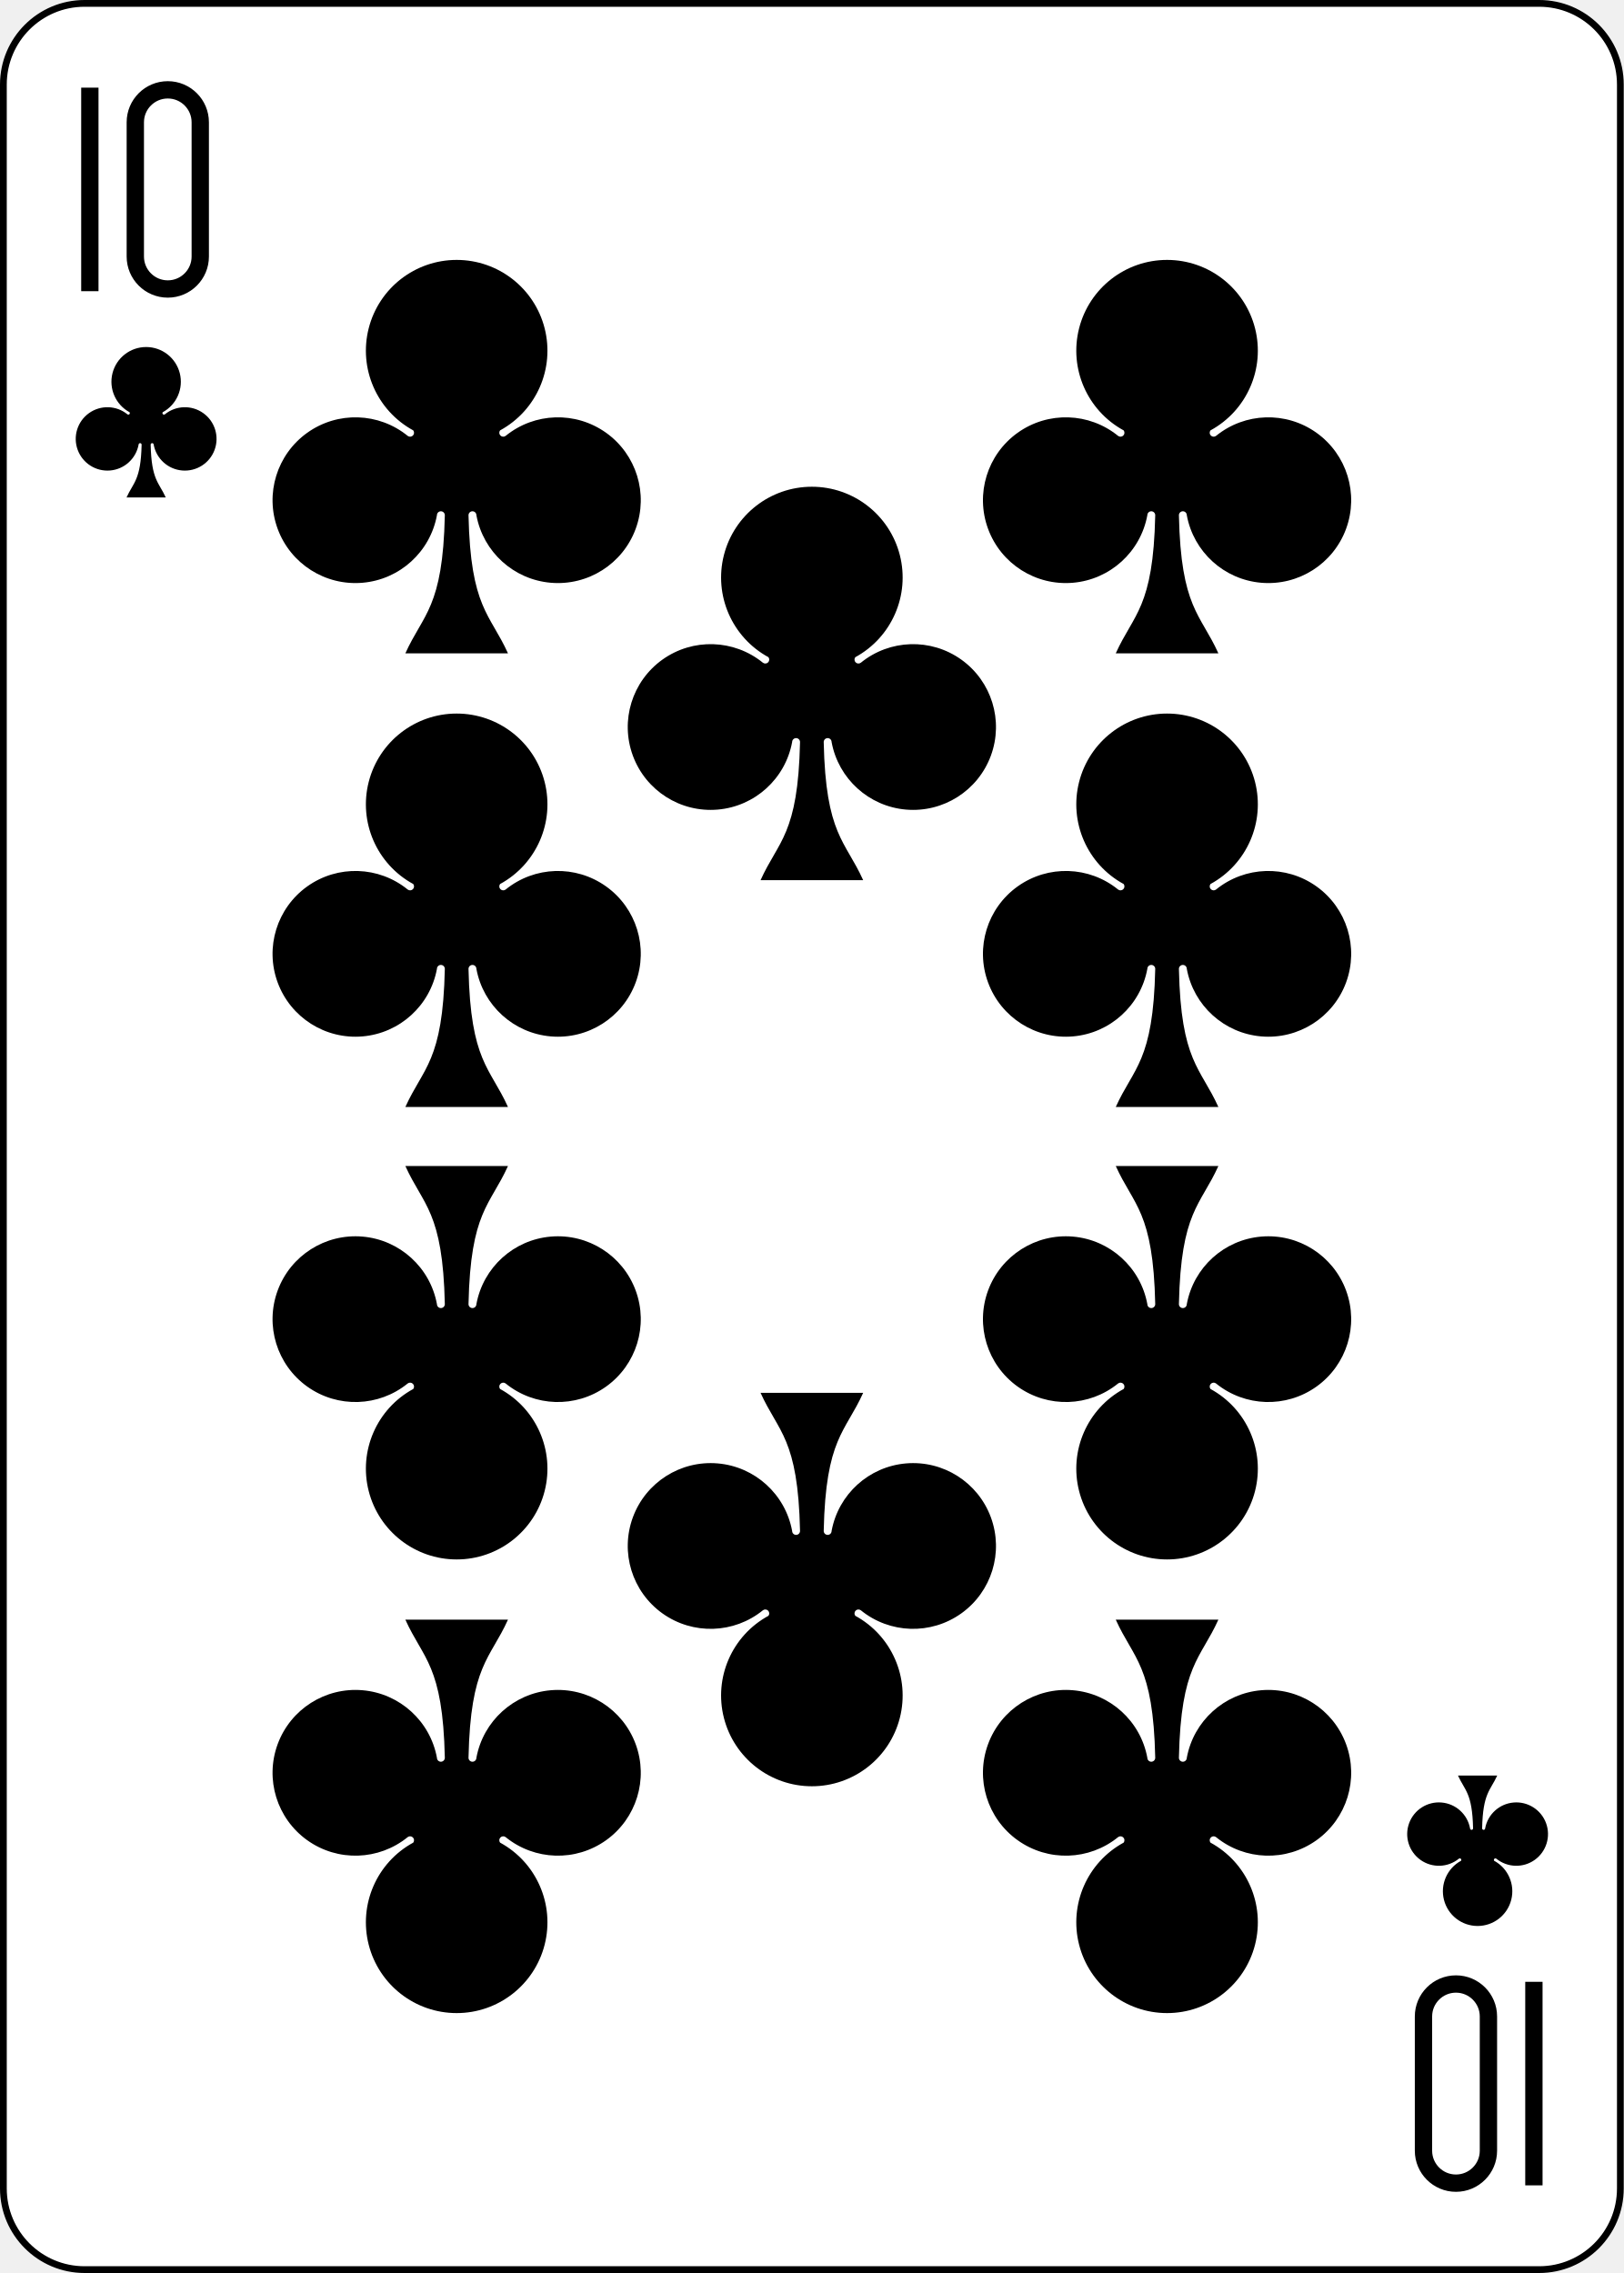
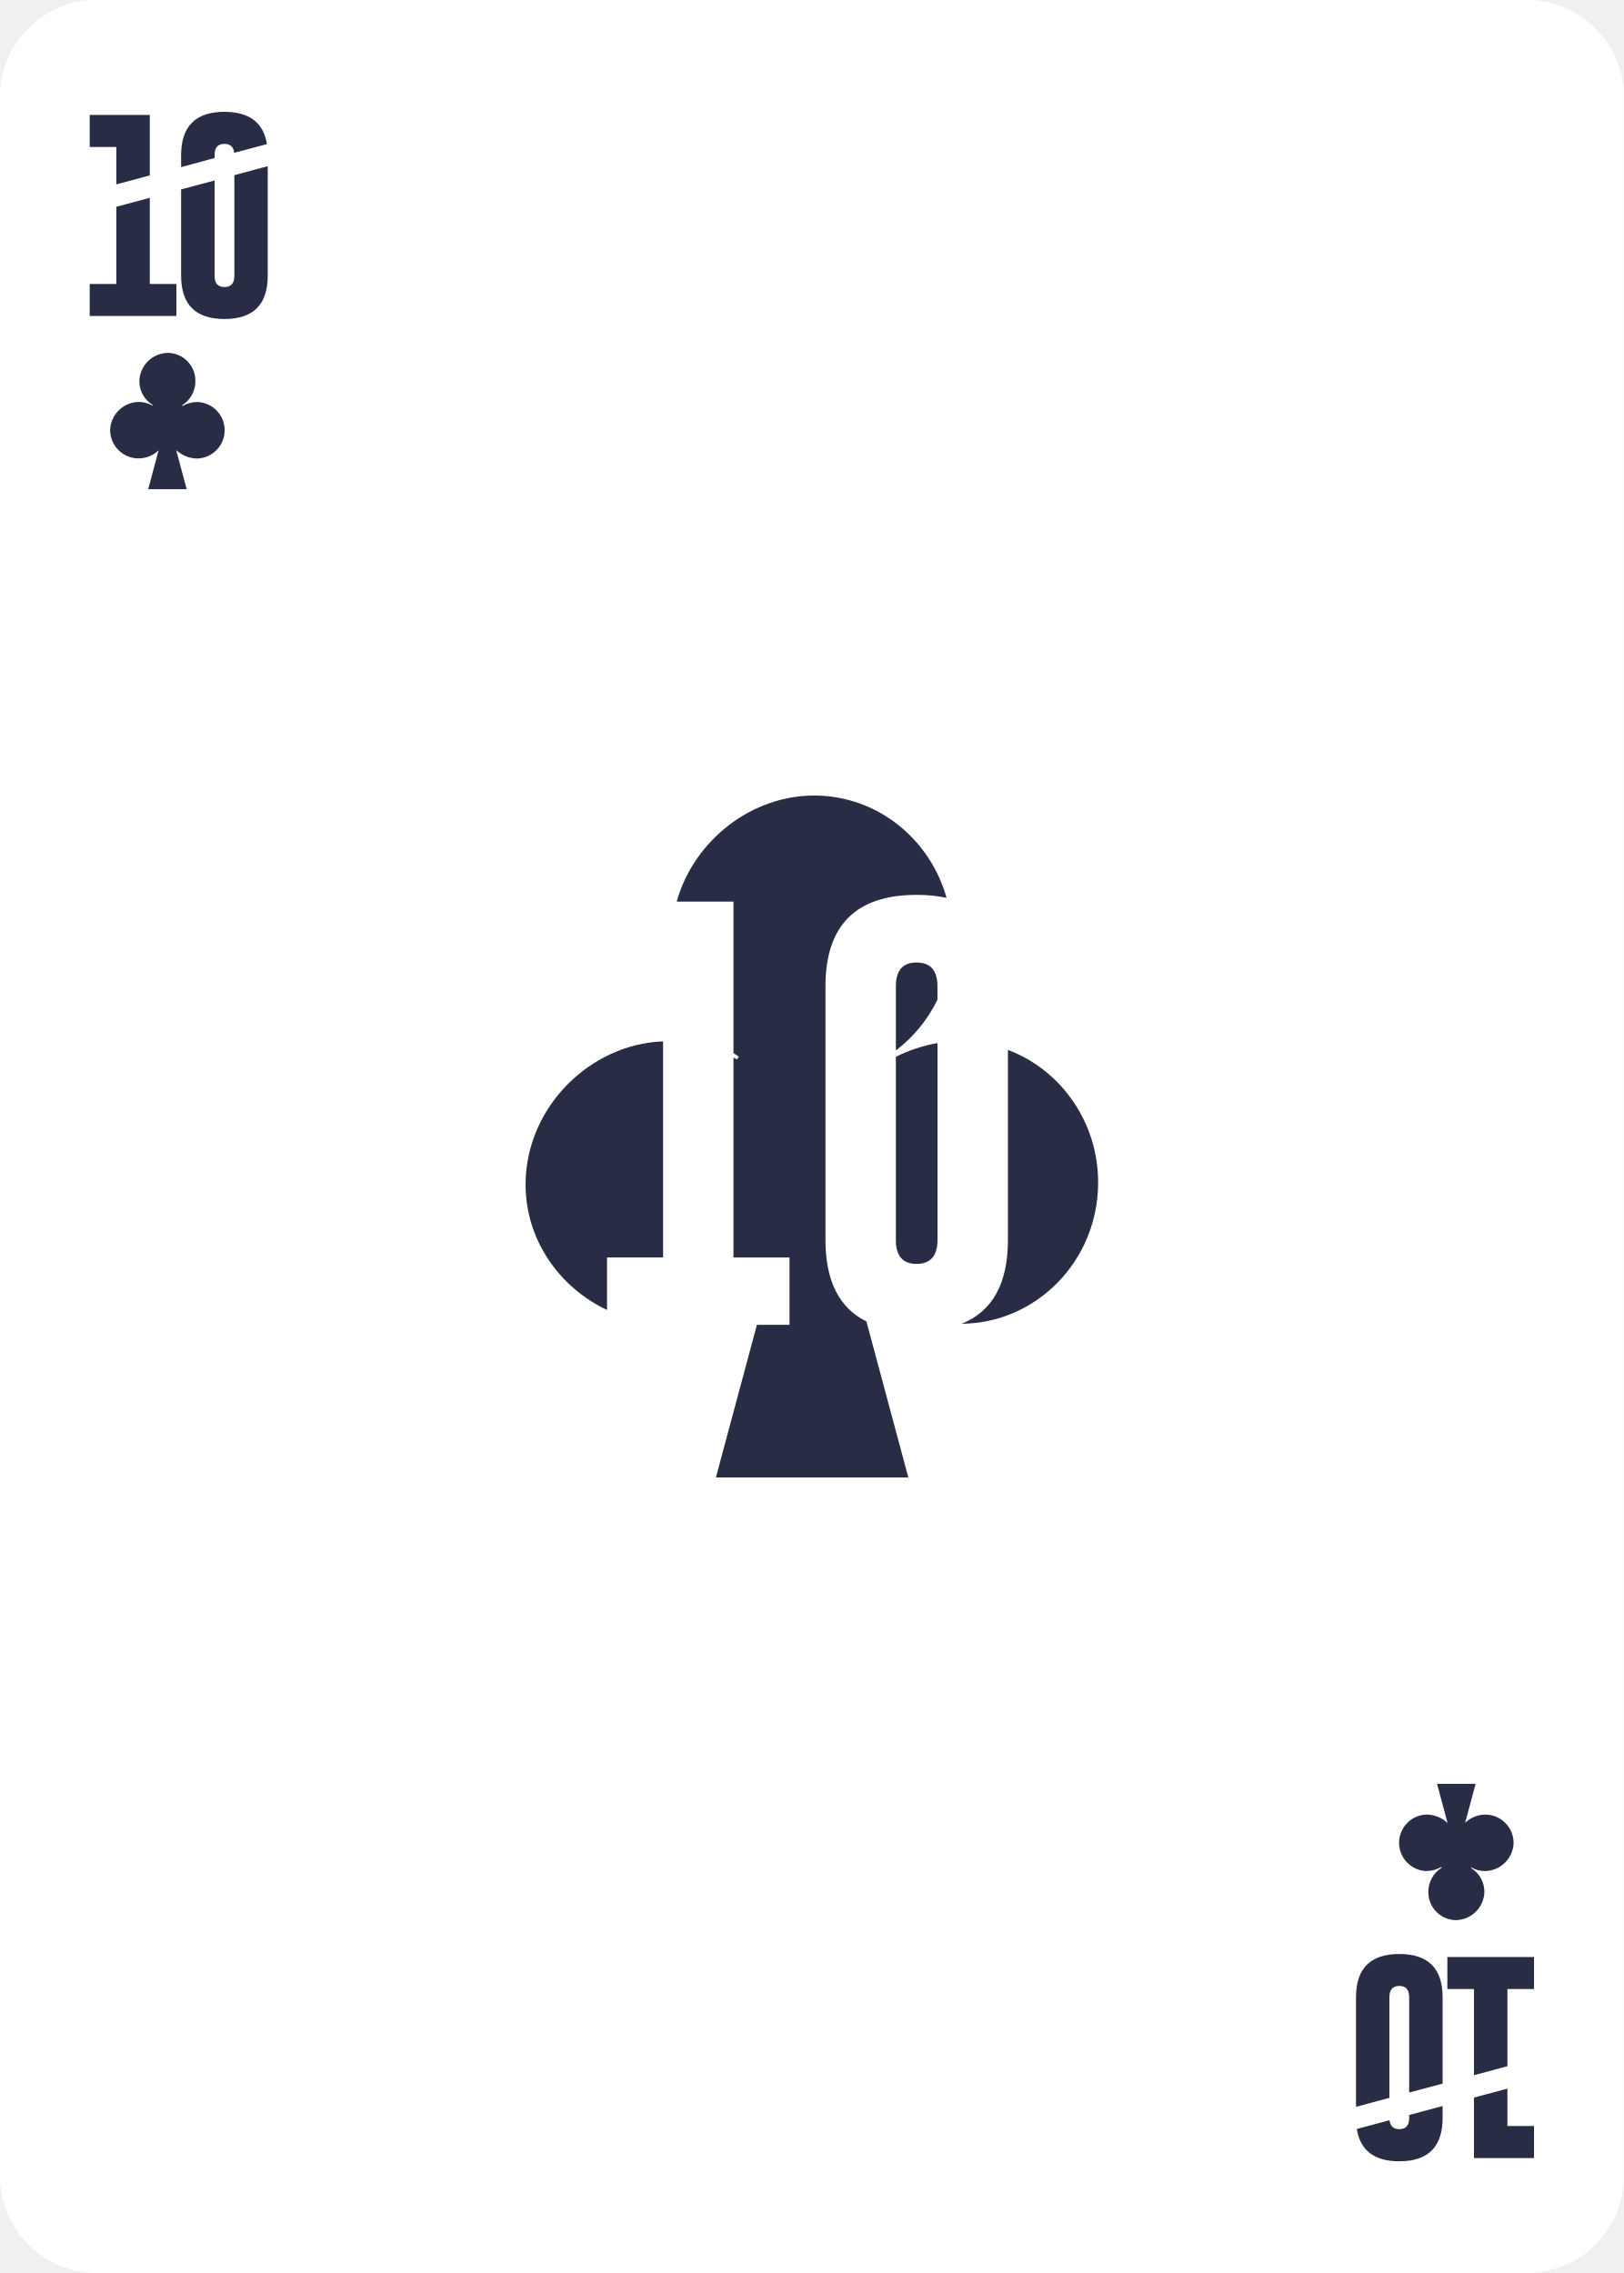
- <svg xmlns="http://www.w3.org/2000/svg" xmlns:xlink="http://www.w3.org/1999/xlink" width="2.5in" height="3.5in" viewBox="-120 -168 240 336" preserveAspectRatio="none" class="card" face="TC">
-   <symbol id="C" viewBox="-600 -600 1200 1200" preserveAspectRatio="xMinYMid">
-     <path d="M30 150C35 385 85 400 130 500L-130 500C-85 400 -35 385 -30 150A10 10 0 0 0 -50 150A210 210 0 1 1 -124 -51A10 10 0 0 0 -110 -65A230 230 0 1 1 110 -65A10 10 0 0 0 124 -51A210 210 0 1 1 50 150A10 10 0 0 0 30 150Z" fill="black" />
-   </symbol>
-   <symbol id="CT" viewBox="-500 -500 1000 1000" preserveAspectRatio="xMinYMid">
-     <path d="M-260 430L-260 -430M-50 0L-50 -310A150 150 0 0 1 250 -310L250 310A150 150 0 0 1 -50 310Z" stroke="black" stroke-width="80" stroke-linecap="square" stroke-miterlimit="1.5" fill="none" />
-   </symbol>
-   <rect width="239" height="335" x="-119.5" y="-167.5" rx="12" ry="12" fill="white" stroke="black" />
-   <use xlink:href="#CT" height="32" width="32" x="-114.4" y="-156" />
-   <use xlink:href="#C" height="26.769" width="26.769" x="-111.784" y="-119" />
-   <use xlink:href="#C" height="70" width="70" x="-87.501" y="-135.588" />
-   <use xlink:href="#C" height="70" width="70" x="17.501" y="-135.588" />
-   <use xlink:href="#C" height="70" width="70" x="-87.501" y="-68.529" />
-   <use xlink:href="#C" height="70" width="70" x="17.501" y="-68.529" />
-   <use xlink:href="#C" height="70" width="70" x="-35" y="-102.058" />
-   <g transform="rotate(180)">
-     <use xlink:href="#CT" height="32" width="32" x="-114.4" y="-156" />
-     <use xlink:href="#C" height="26.769" width="26.769" x="-111.784" y="-119" />
-     <use xlink:href="#C" height="70" width="70" x="-87.501" y="-135.588" />
-     <use xlink:href="#C" height="70" width="70" x="17.501" y="-135.588" />
-     <use xlink:href="#C" height="70" width="70" x="-87.501" y="-68.529" />
-     <use xlink:href="#C" height="70" width="70" x="17.501" y="-68.529" />
-     <use xlink:href="#C" height="70" width="70" x="-35" y="-102.058" />
+ <svg xmlns="http://www.w3.org/2000/svg" viewBox="0 0 750 1050">
+   <defs>
+     <style>.cls-1{fill:none;}.cls-2{fill:#fff;}.cls-3{clip-path:url(#clip-path);}.cls-4{fill:#282c44;}</style>
+     <clipPath id="clip-path">
+       <rect class="cls-1" x="-36" y="-36" width="822" height="1122" />
+     </clipPath>
+   </defs>
+   <g id="Ebene_2" data-name="Ebene 2">
+     <rect class="cls-2" width="750" height="1049.95" rx="44.82" />
+     <rect class="cls-2" width="750" height="1049.95" rx="44.82" />
+   </g>
+   <g id="Ebene_1_Kopie_2" data-name="Ebene 1 Kopie 2">
+     <g class="cls-3">
+       <path class="cls-4" d="M91.18,185.7a13.53,13.53,0,0,0-6.85,1.84l-.22-.32a13.1,13.1,0,0,0,6.14-11A12.9,12.9,0,0,0,77.67,163a13.43,13.43,0,0,0-13.31,13.09,12.84,12.84,0,0,0,6.21,11l-.17.25a13.16,13.16,0,0,0-6.21-1.67,13.43,13.43,0,0,0-13.32,13.09,13.13,13.13,0,0,0,13,13A13.42,13.42,0,0,0,73.28,208l-4.83,18H86.23l-4.86-18.1a14.39,14.39,0,0,0,9.53,3.91,13.06,13.06,0,0,0,.28-26.11" />
+       <path class="cls-4" d="M658.82,864.3a13.53,13.53,0,0,0,6.85-1.84l.22.32a13.1,13.1,0,0,0-6.14,11A12.9,12.9,0,0,0,672.33,887a13.43,13.43,0,0,0,13.31-13.09,12.84,12.84,0,0,0-6.21-11l.17-.25a13.16,13.16,0,0,0,6.21,1.67,13.43,13.43,0,0,0,13.32-13.09,13.13,13.13,0,0,0-13-13,13.42,13.42,0,0,0-9.38,3.79l4.83-18H663.77l4.86,18.1a14.39,14.39,0,0,0-9.53-3.91,13.06,13.06,0,0,0-.28,26.11" />
+     </g>
+     <path class="cls-4" d="M413.8,572.85q0,11,9.57,11t9.67-11v-91a69.12,69.12,0,0,0-19.24,6.33Z" />
+     <path class="cls-4" d="M423.47,444.63h-.19q-9.48,0-9.48,11v29.63A65.15,65.15,0,0,0,433,461.8v-6.14Q433,444.64,423.47,444.63Z" />
+     <path class="cls-4" d="M280.39,580.86h25.88V481.05c-33.85,1.3-63.11,30.41-63.5,65.4-.29,26.07,15.55,48.25,37.62,58.69Z" />
+     <path class="cls-4" d="M465.56,485v87.85q0,30-21.34,38.66c34.52-.33,62.61-28.92,63-64.5C507.54,518.62,490.13,494.27,465.56,485Z" />
+     <path class="cls-4" d="M381.28,572.85V455.66q0-42.27,42.09-42.28a64.18,64.18,0,0,1,13.84,1.38c-7.55-27-31.64-46.92-60.43-47.26-29.61-.34-56.31,20.78-64.22,49h26.23v70c.82.56,1.64,1.1,2.49,1.62l-.86,1.26c-.54-.3-1.08-.59-1.63-.87v92.38h25.88V612H349.61L330.68,682.5h88.87L400.2,610.44Q381.3,601.11,381.28,572.85Z" />
+     <polygon class="cls-4" points="53.73 85.17 69.18 81.03 69.18 53.1 41.44 53.1 41.44 67.89 53.73 67.89 53.73 85.17" />
+     <polygon class="cls-4" points="69.18 91.38 53.73 95.52 53.73 131.17 41.44 131.17 41.44 145.96 81.47 145.96 81.47 131.17 69.18 131.17 69.18 91.38" />
+     <polygon class="cls-4" points="680.82 958.62 696.27 954.48 696.27 918.83 708.56 918.83 708.56 904.04 668.53 904.04 668.53 918.83 680.82 918.83 680.82 958.62" />
+     <polygon class="cls-4" points="696.27 964.83 680.82 968.97 680.82 996.9 708.56 996.9 708.56 982.11 696.27 982.11 696.27 964.83" />
+     <path class="cls-4" d="M641.75,969.09V922.64c0-3.5,1.53-5.24,4.59-5.24s4.55,1.74,4.55,5.24v44l15.45-4.14V922.64q0-20-20-20t-20,20v50.59Z" />
+     <path class="cls-4" d="M650.89,977v1.31c0,3.5-1.5,5.24-4.5,5.24h-.09q-4,0-4.48-4.12l-15.12,4.05q2.4,14.91,19.64,14.92,20,0,20-20.09v-5.45Z" />
+     <path class="cls-4" d="M99.11,73V71.7c0-3.5,1.5-5.24,4.5-5.24h.09q4,0,4.48,4.12l15.12-4q-2.4-14.91-19.64-14.92-20,0-20,20.09v5.45Z" />
+     <path class="cls-4" d="M108.25,80.91v46.45c0,3.5-1.53,5.24-4.59,5.24s-4.55-1.74-4.55-5.24v-44L83.66,87.5v39.86q0,20,20,20t20-20V76.77Z" />
  </g>
</svg>
